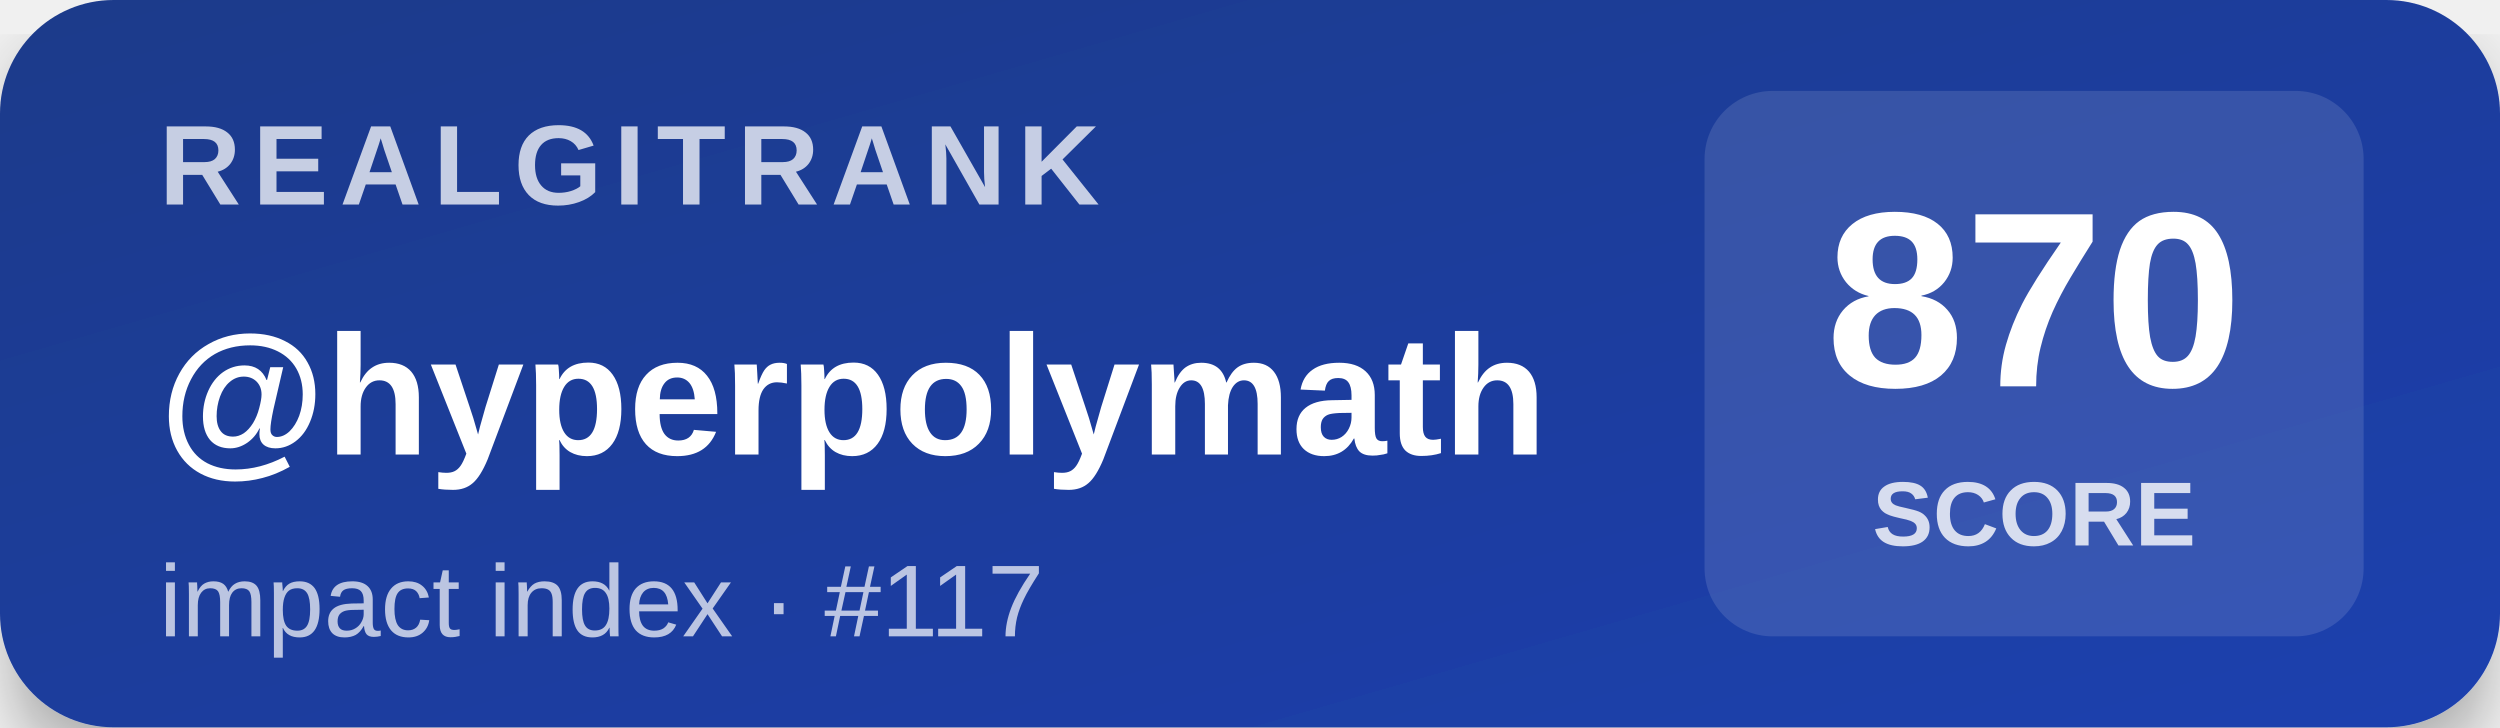
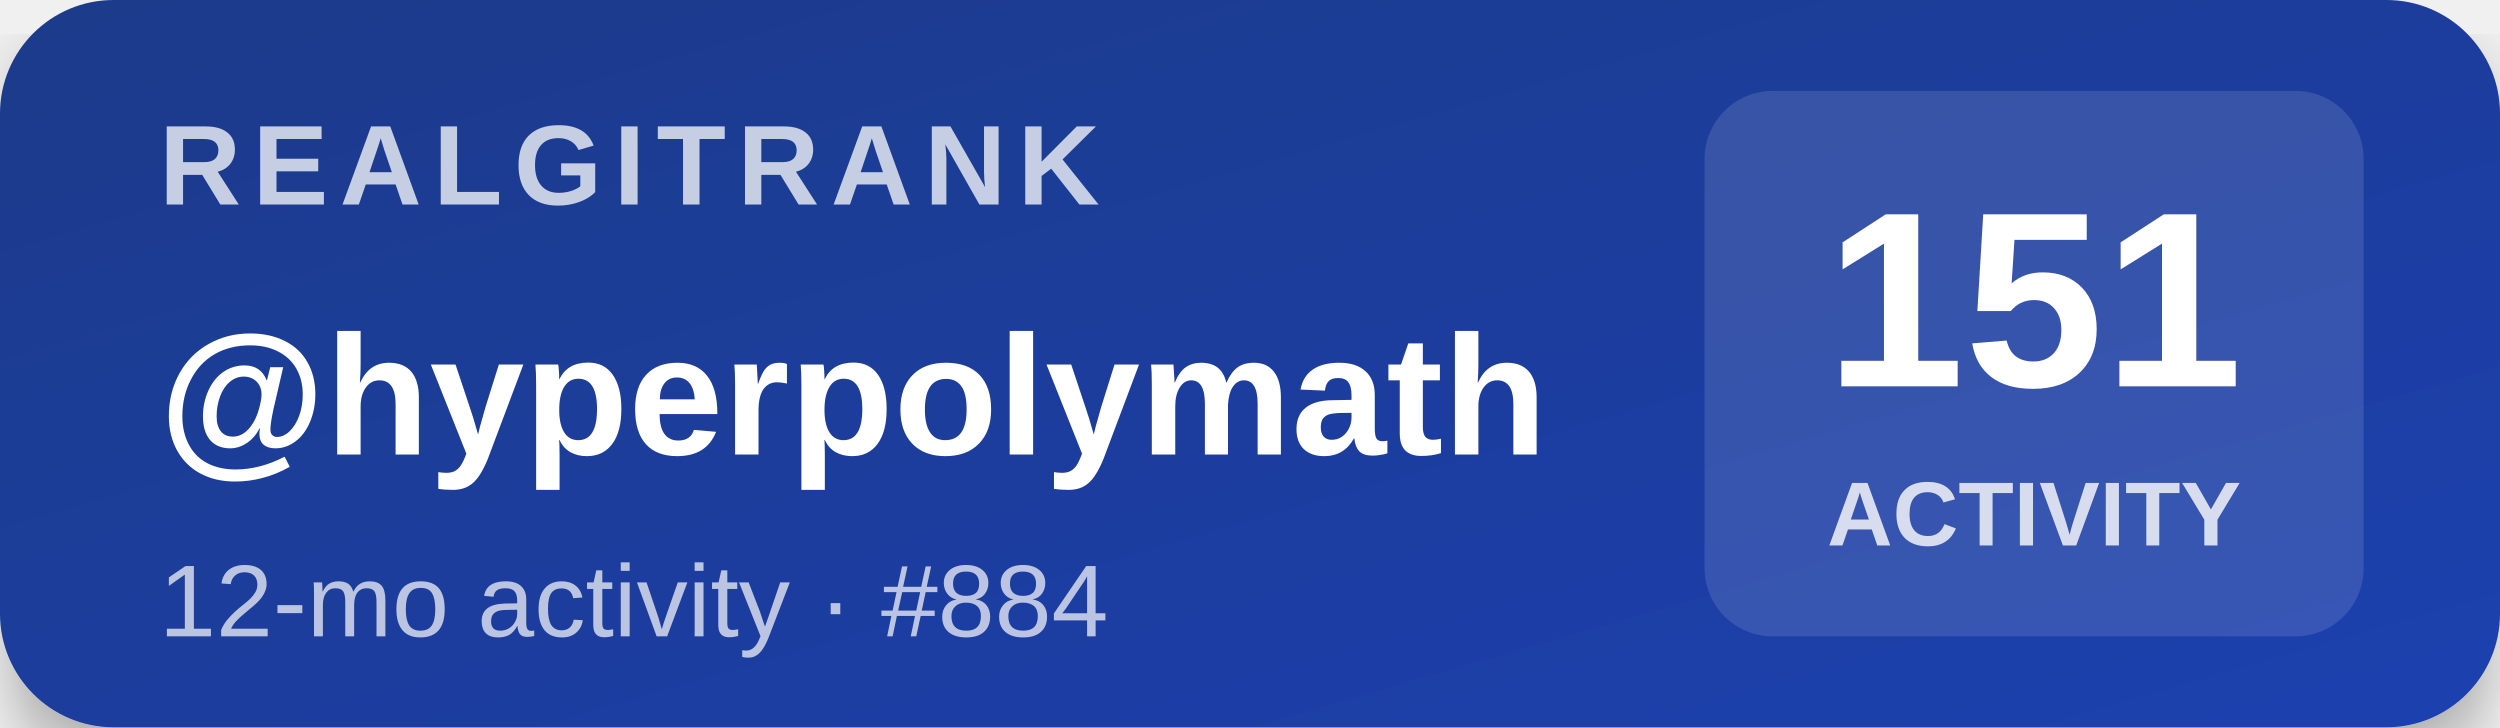
<svg xmlns="http://www.w3.org/2000/svg" width="220" height="64" viewBox="0 0 220 64">
  <defs>
    <linearGradient id="bg" x1="0" y1="0" x2="1" y2="1">
      <stop offset="0%" stop-color="#1e3a8a" />
      <stop offset="100%" stop-color="#1e40af" />
    </linearGradient>
    <filter id="shadow">
      <feDropShadow dx="0" dy="3" stdDeviation="3" flood-opacity="0.3" />
    </filter>
  </defs>
  <rect width="220" height="64" rx="10" fill="url(#bg)" filter="url(#shadow)" />
  <text x="14" y="18" font-family="Segoe UI,Arial,sans-serif" font-size="10" font-weight="700" fill="#ffffff" opacity="0.75" letter-spacing="1">REALGITRANK</text>
  <text x="14" y="40" font-family="Segoe UI,Arial,sans-serif" font-size="15" font-weight="800" fill="#ffffff">@hyperpolymath</text>
-   <text x="14" y="56" font-family="Segoe UI,Arial,sans-serif" font-size="9" fill="#ffffff" opacity="0.7">impact index · #117</text>
+   <text x="14" y="56" font-family="Segoe UI,Arial,sans-serif" font-size="9" fill="#ffffff" opacity="0.7">12-mo activity · #884</text>
  <rect x="150" y="8" width="58" height="48" rx="6" fill="#ffffff" opacity="0.12" />
-   <text x="179" y="34" text-anchor="middle" font-family="Segoe UI,Arial,sans-serif" font-size="22" font-weight="900" fill="#ffffff">870</text>
-   <text x="179" y="48" text-anchor="middle" font-family="Segoe UI,Arial,sans-serif" font-size="8" font-weight="600" fill="#ffffff" opacity="0.8">SCORE</text>
+   <text x="179" y="34" text-anchor="middle" font-family="Segoe UI,Arial,sans-serif" font-size="22" font-weight="900" fill="#ffffff">151</text>
+   <text x="179" y="48" text-anchor="middle" font-family="Segoe UI,Arial,sans-serif" font-size="8" font-weight="600" fill="#ffffff" opacity="0.8">ACTIVITY</text>
</svg>
